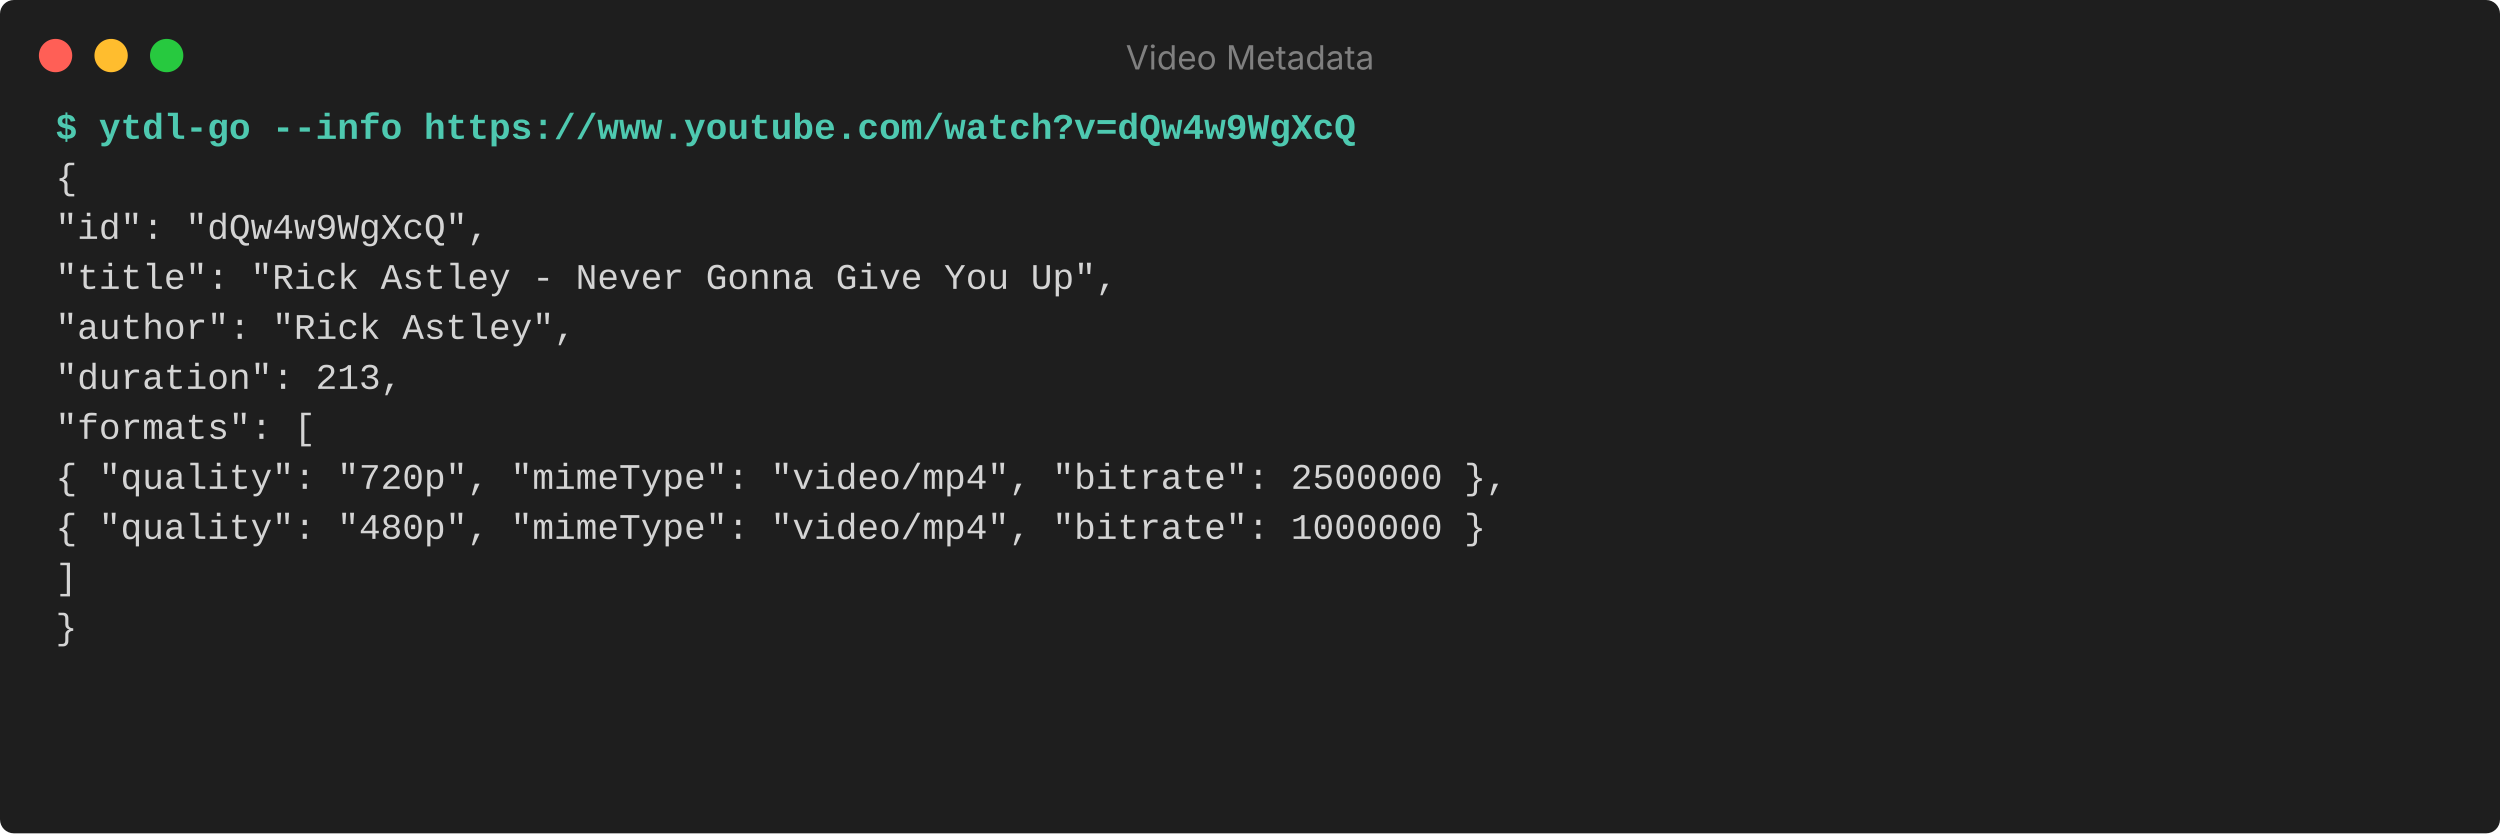
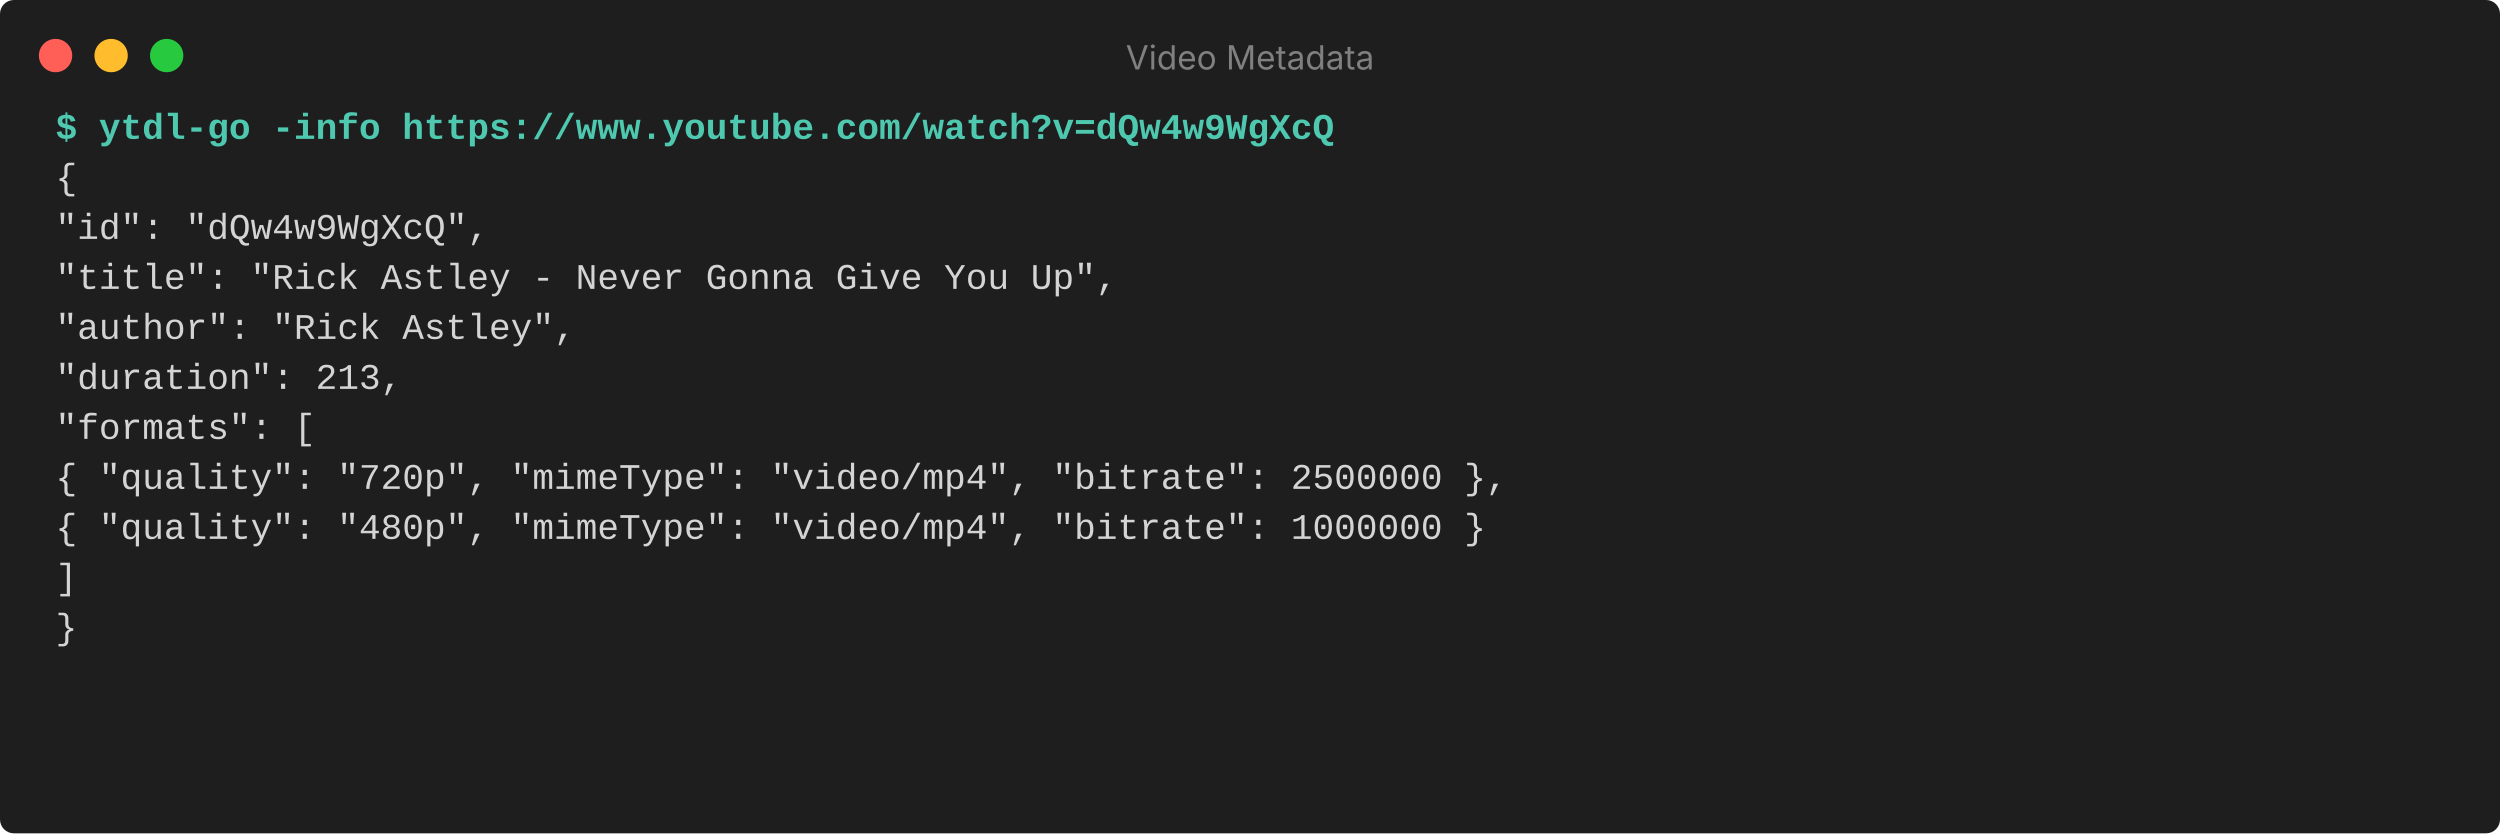
<svg xmlns="http://www.w3.org/2000/svg" width="900" height="300" viewBox="0 0 900 300">
  <defs>
    <style>
      .terminal-bg { fill: #1e1e1e; }
      .terminal-text { fill: #d4d4d4; font-family: 'Consolas', 'Monaco', 'Courier New', monospace; font-size: 13px; }
      .terminal-prompt { fill: #4ec9b0; font-weight: bold; font-family: 'Consolas', 'Monaco', 'Courier New', monospace; font-size: 13px; }
      .terminal-success { fill: #6a9955; font-family: 'Consolas', 'Monaco', 'Courier New', monospace; font-size: 13px; }
      .terminal-info { fill: #569cd6; font-family: 'Consolas', 'Monaco', 'Courier New', monospace; font-size: 13px; }
      .terminal-error { fill: #f48771; font-family: 'Consolas', 'Monaco', 'Courier New', monospace; font-size: 13px; }
      .terminal-warning { fill: #ce9178; font-family: 'Consolas', 'Monaco', 'Courier New', monospace; font-size: 13px; }
      .terminal-header { fill: #808080; font-size: 12px; font-family: -apple-system, BlinkMacSystemFont, 'Segoe UI', sans-serif; }
    </style>
  </defs>
  <rect class="terminal-bg" width="900" height="300" rx="5" />
  <circle cx="20" cy="20" r="6" fill="#ff5f56" />
  <circle cx="40" cy="20" r="6" fill="#ffbd2e" />
  <circle cx="60" cy="20" r="6" fill="#27c93f" />
  <text class="terminal-header" x="450" y="25" text-anchor="middle">Video Metadata</text>
-   <text class="terminal-prompt" x="20" y="50">$ ytdl-go --info https://www.youtube.com/watch?v=dQw4w9WgXcQ</text>
+   <text class="terminal-prompt" x="20" y="50">$ ytdl-go -info https://www.youtube.com/watch?v=dQw4w9WgXcQ</text>
  <text class="terminal-text" x="20" y="68">{</text>
  <text class="terminal-text" x="20" y="86">  "id": "dQw4w9WgXcQ",</text>
  <text class="terminal-text" x="20" y="104">  "title": "Rick Astley - Never Gonna Give You Up",</text>
  <text class="terminal-text" x="20" y="122">  "author": "Rick Astley",</text>
  <text class="terminal-text" x="20" y="140">  "duration": 213,</text>
  <text class="terminal-text" x="20" y="158">  "formats": [</text>
  <text class="terminal-text" x="20" y="176">    { "quality": "720p", "mimeType": "video/mp4", "bitrate": 2500000 },</text>
  <text class="terminal-text" x="20" y="194">    { "quality": "480p", "mimeType": "video/mp4", "bitrate": 1000000 }</text>
  <text class="terminal-text" x="20" y="212">  ]</text>
  <text class="terminal-text" x="20" y="230">}</text>
</svg>
